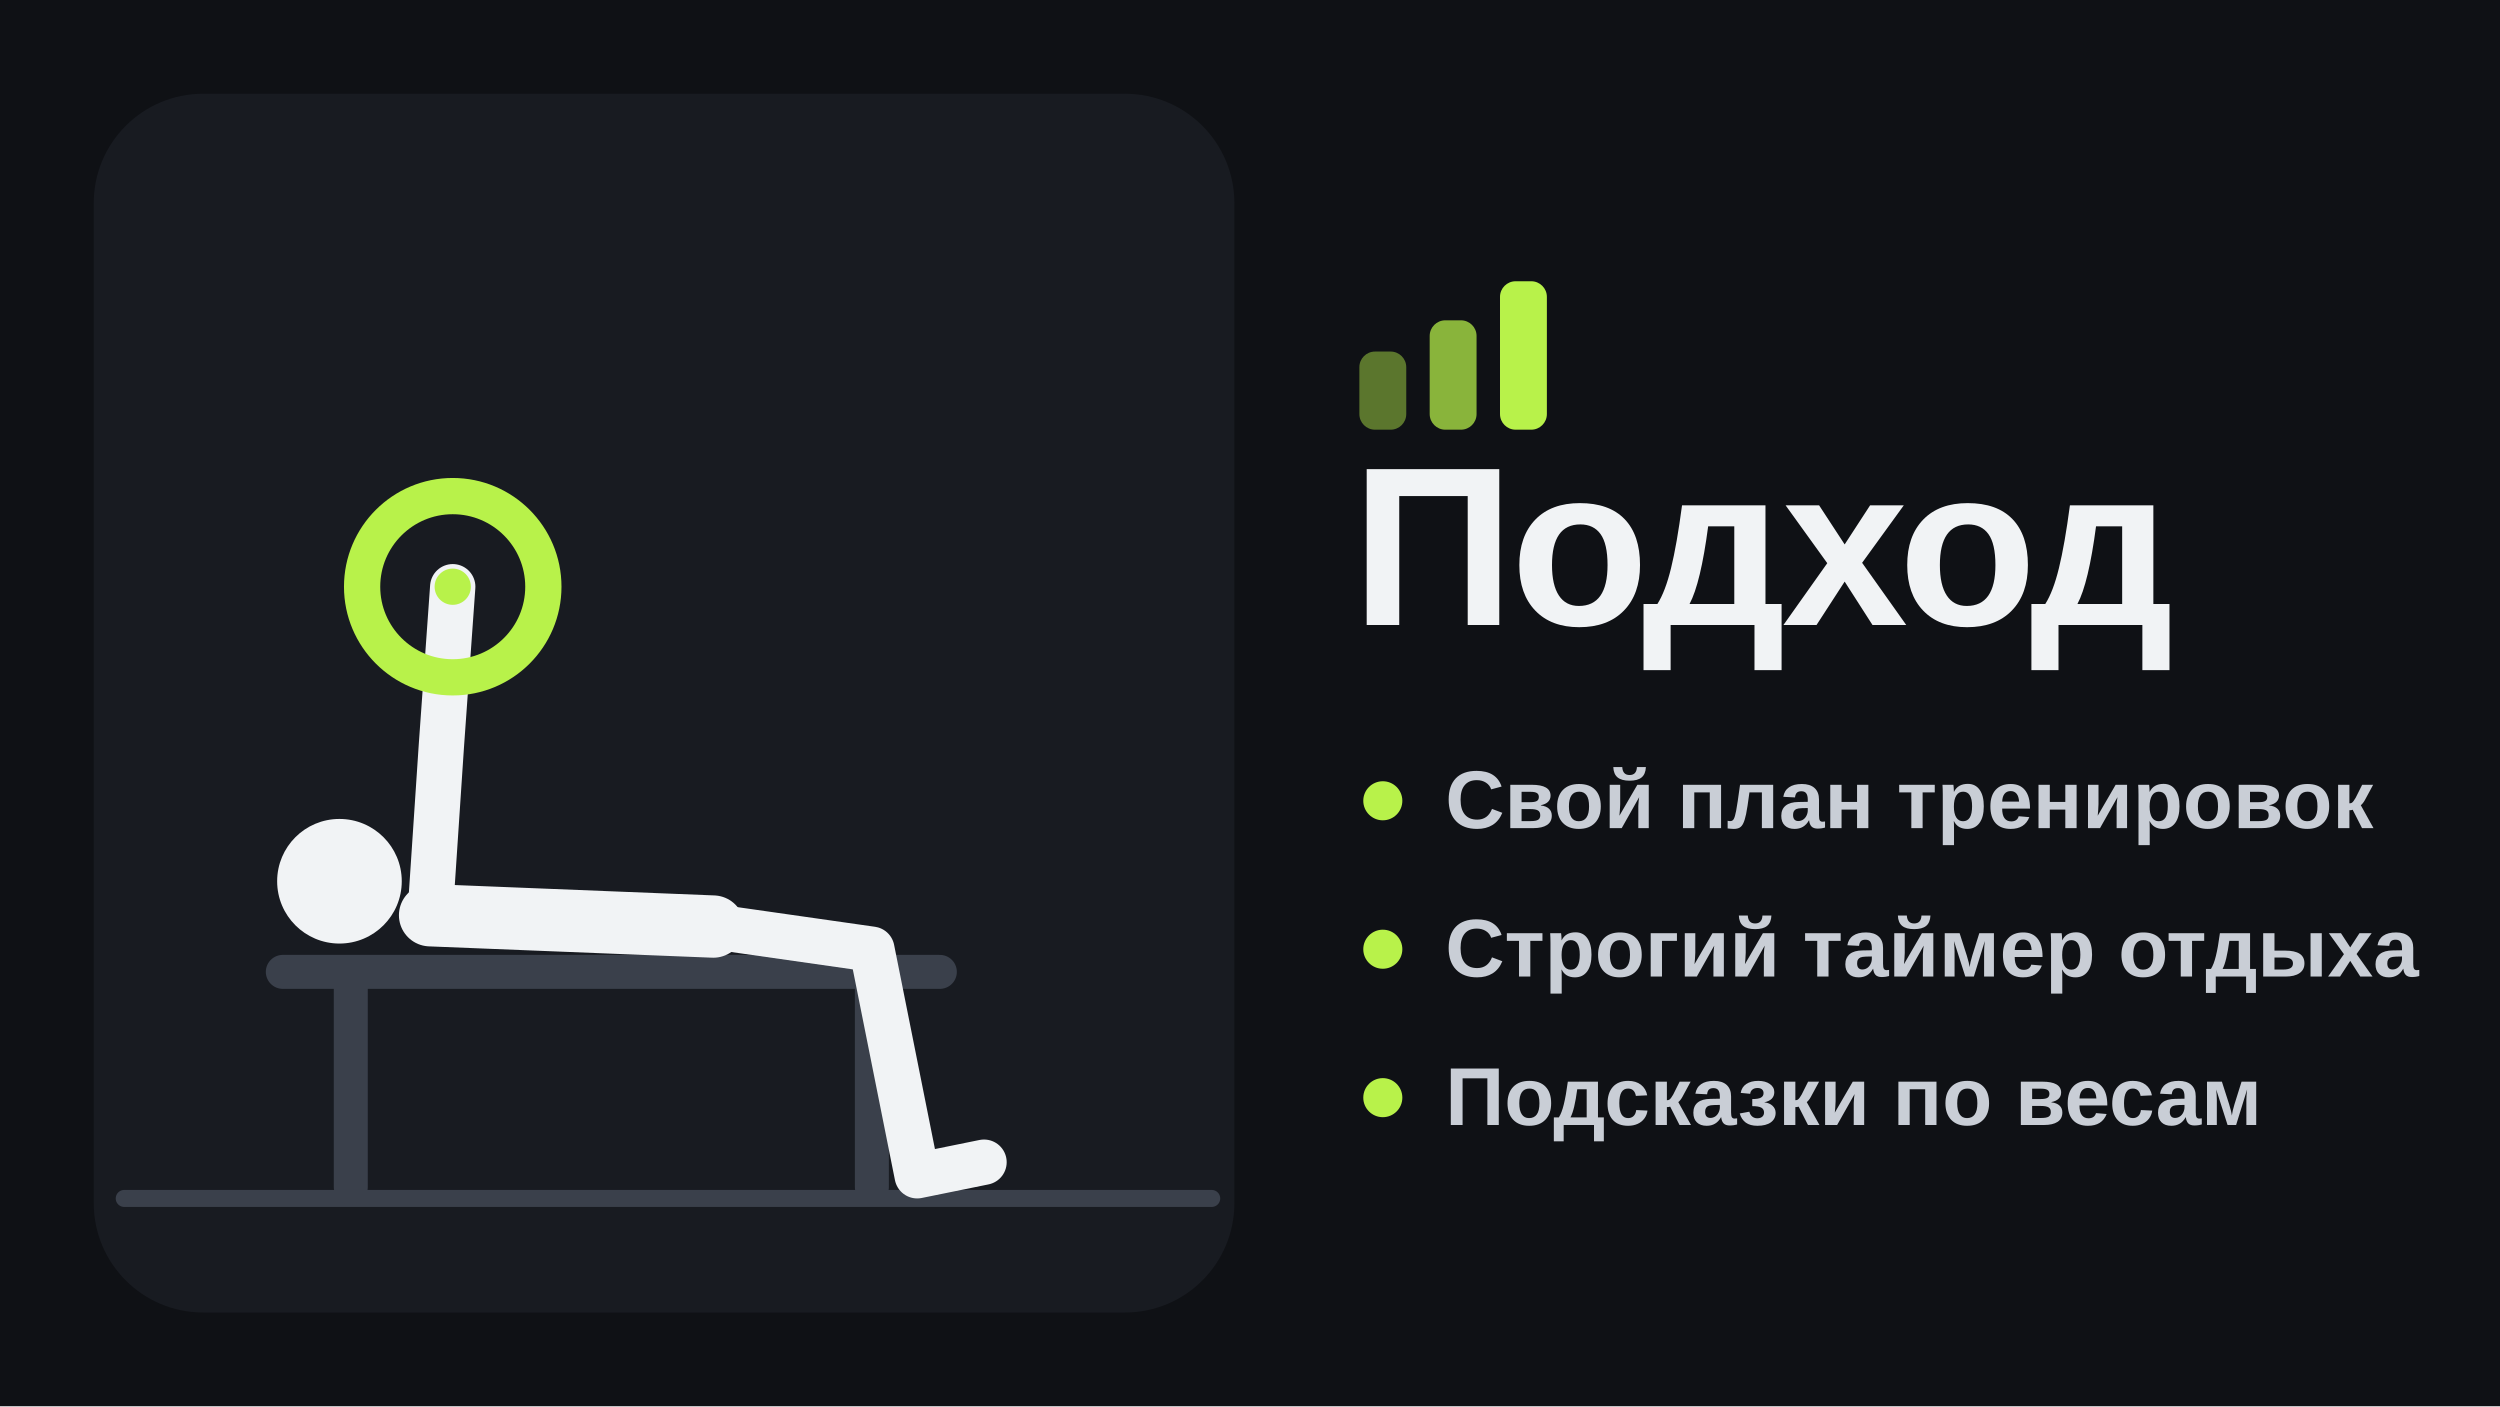
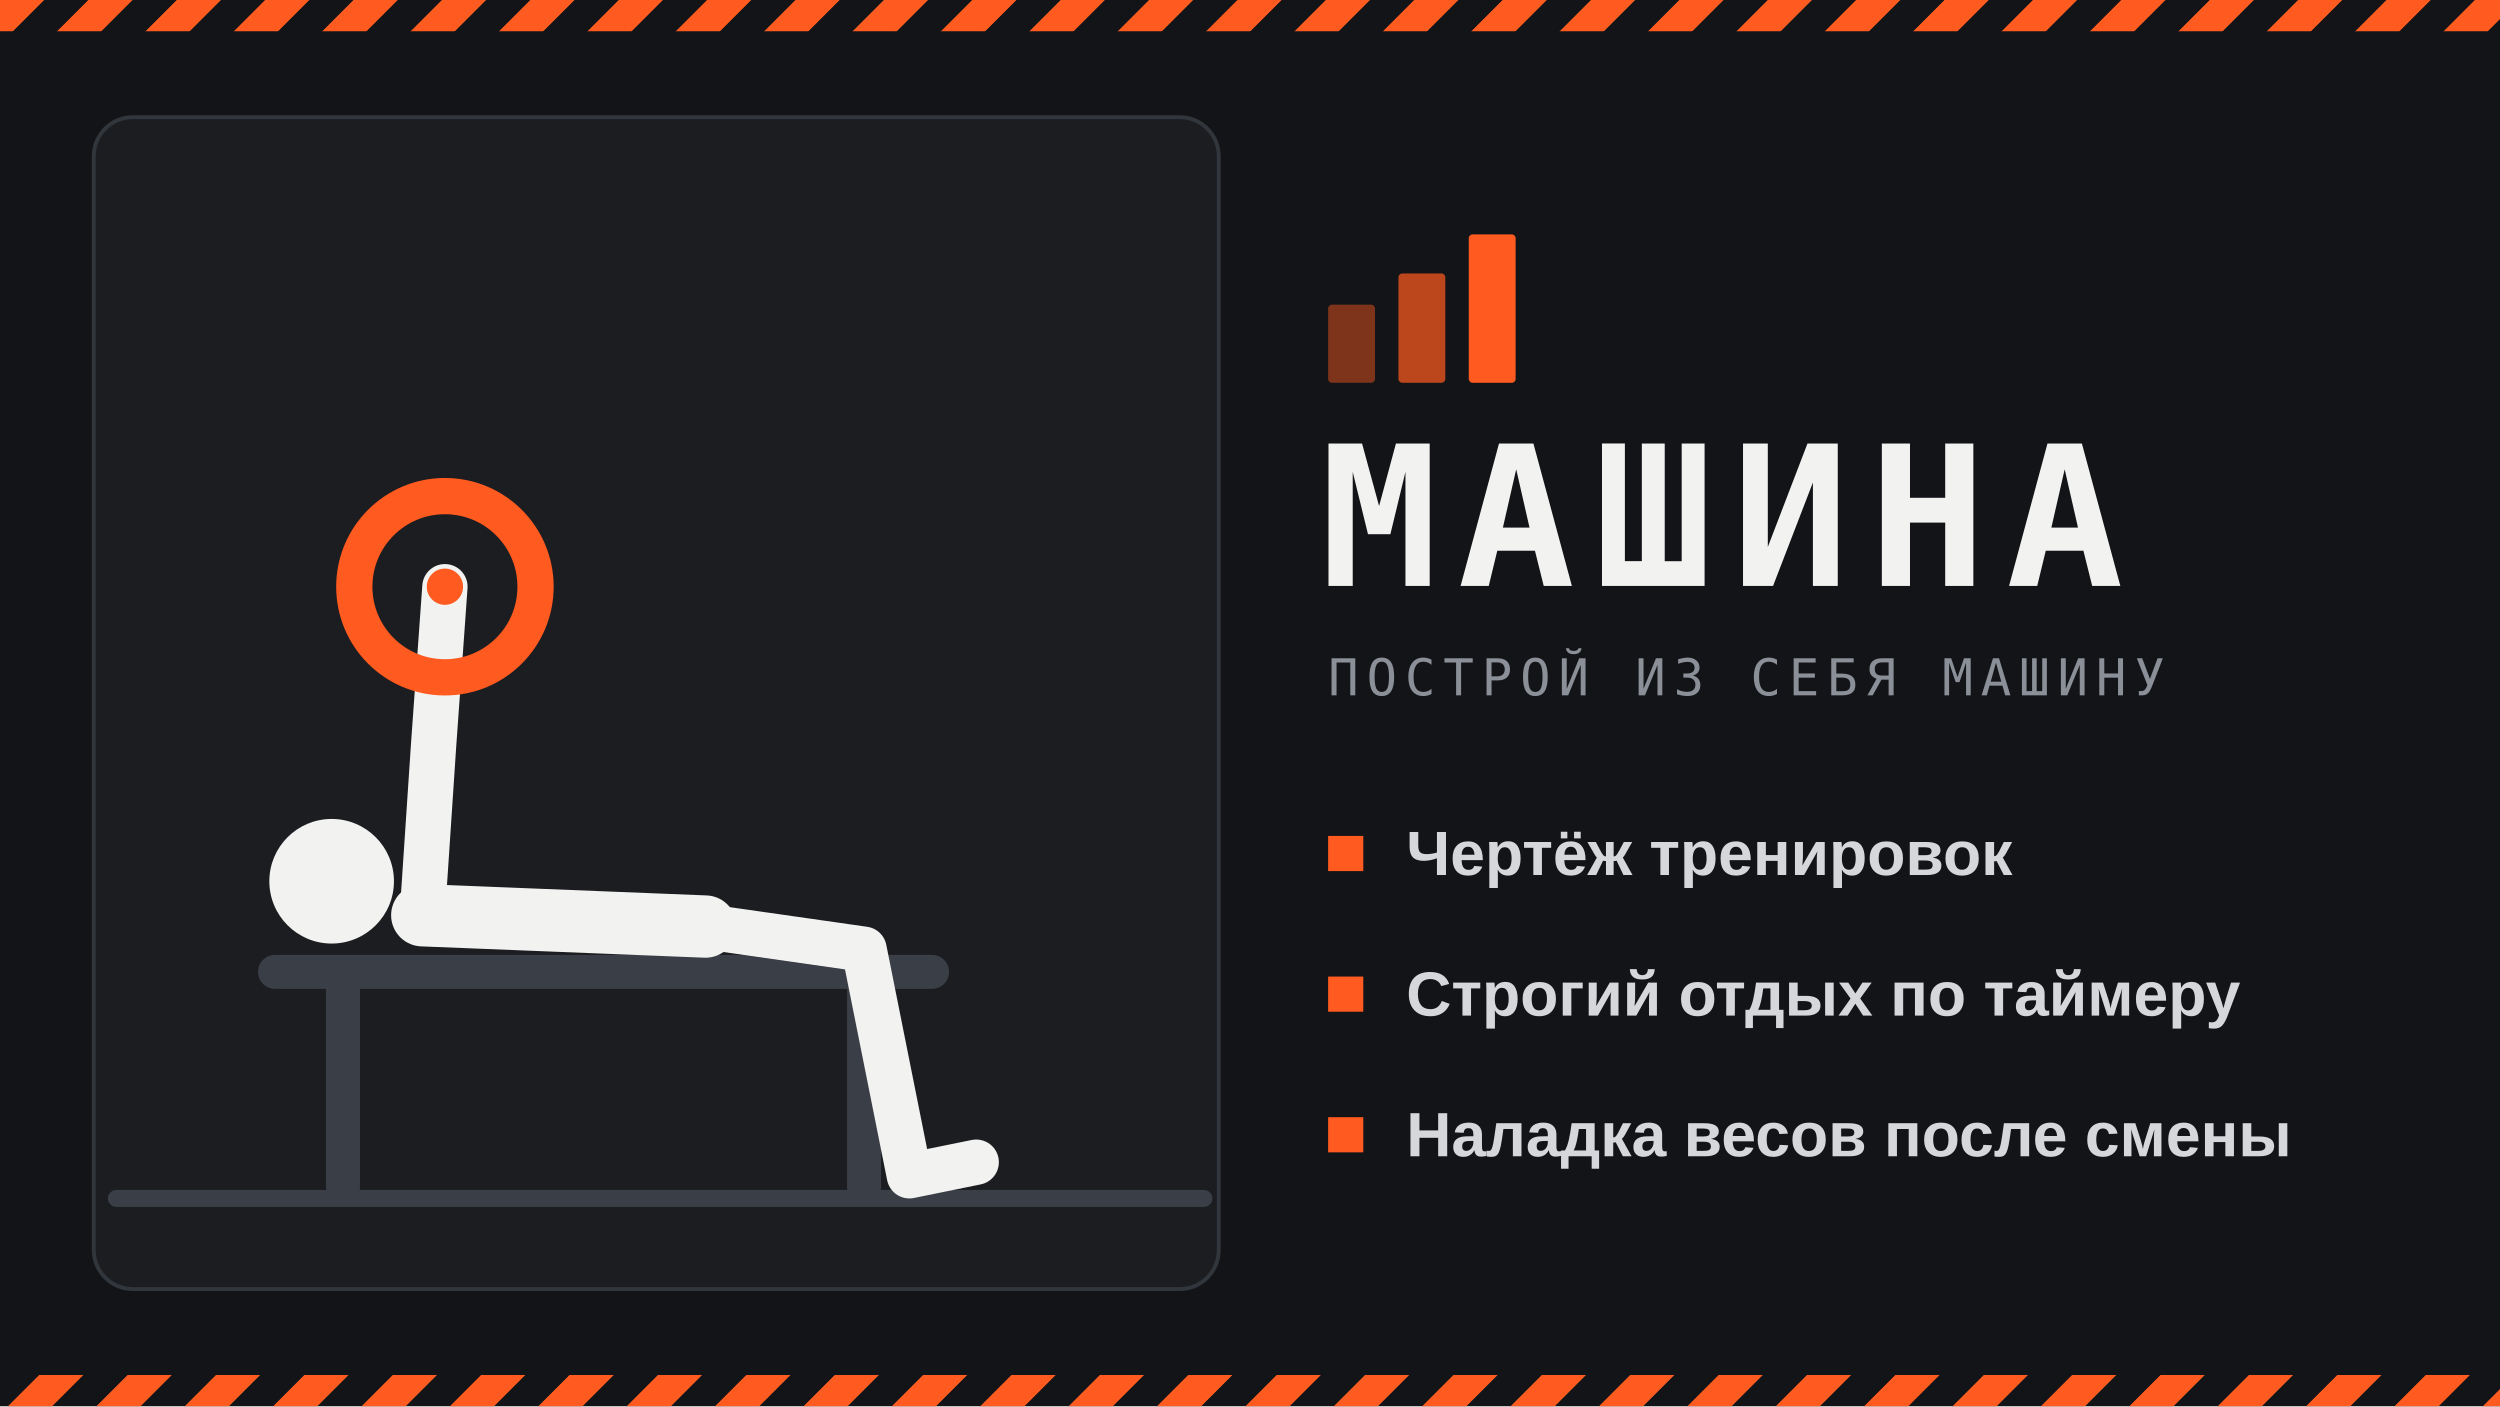
<svg xmlns="http://www.w3.org/2000/svg" width="640" height="360" viewBox="0 0 640 360">
-   <rect width="640" height="360" fill="#0f1115" />
-   <rect x="24" y="24" width="292" height="312" rx="28" fill="#181b21" />
-   <g transform="translate(26 40) scale(2.9)" fill="none" stroke-linecap="round" stroke-linejoin="round">
-     <line x1="2" y1="92" x2="98" y2="92" stroke="#3a404b" stroke-width="1.5" />
-     <path d="M16 72 H74 M22 72 V91 M68 72 V91" stroke="#3a404b" stroke-width="3" />
-     <polyline points="54,68 68,70 72,90 77.9,88.8" stroke="#f1f3f5" stroke-width="4" />
-     <polyline points="29,67 54,68" stroke="#f1f3f5" stroke-width="5.5" />
-     <polyline points="29,67 30,52 31,38" stroke="#f1f3f5" stroke-width="4" />
-     <circle cx="21" cy="64" r="5.5" fill="#f1f3f5" />
-     <circle cx="31" cy="38" r="8" stroke="#b8f24a" stroke-width="3.2" />
-     <circle cx="31" cy="38" r="1.6" fill="#b8f24a" />
+   <defs>
+     <pattern id="hz" width="16" height="16" patternUnits="userSpaceOnUse" patternTransform="rotate(45)">
+       <rect width="8" height="16" fill="#ff5a1f" />
+     </pattern>
+   </defs>
+   <rect width="640" height="360" fill="#131417" />
+   <rect x="0" y="0" width="640" height="8" fill="url(#hz)" />
+   <rect x="0" y="352" width="640" height="8" fill="url(#hz)" />
+   <rect x="24" y="30" width="288" height="300" rx="10" fill="#1b1d21" stroke="#31353c" />
+   <g transform="translate(24 40) scale(2.9)" fill="none" stroke-linecap="round" stroke-linejoin="round">
+     <line x1="2" y1="92" x2="98" y2="92" stroke="#3a3e46" stroke-width="1.5" />
+     <path d="M16 72 H74 M22 72 V91 M68 72 V91" stroke="#3a3e46" stroke-width="3" />
+     <polyline points="54,68 68,70 72,90 77.9,88.8" stroke="#f2f2f0" stroke-width="4" />
+     <polyline points="29,67 54,68" stroke="#f2f2f0" stroke-width="5.5" />
+     <polyline points="29,67 30,52 31,38" stroke="#f2f2f0" stroke-width="4" />
+     <circle cx="21" cy="64" r="5.5" fill="#f2f2f0" />
+     <circle cx="31" cy="38" r="8" stroke="#ff5a1f" stroke-width="3.2" />
+     <circle cx="31" cy="38" r="1.6" fill="#ff5a1f" />
  </g>
-   <g font-family="-apple-system, 'SF Pro Display', 'Helvetica Neue', Arial, sans-serif">
-     <g transform="translate(348 78)">
-       <rect x="0" y="12" width="12" height="20" rx="4" fill="#b8f24a" opacity="0.45" />
-       <rect x="18" y="4" width="12" height="28" rx="4" fill="#b8f24a" opacity="0.72" />
-       <rect x="36" y="-6" width="12" height="38" rx="4" fill="#b8f24a" />
+   <g font-family="Menlo, 'SF Mono', monospace">
+     <g transform="translate(340 66)">
+       <rect x="0" y="12" width="12" height="20" rx="1" fill="#ff5a1f" opacity="0.45" />
+       <rect x="18" y="4" width="12" height="28" rx="1" fill="#ff5a1f" opacity="0.72" />
+       <rect x="36" y="-6" width="12" height="38" rx="1" fill="#ff5a1f" />
    </g>
-     <text x="346" y="160" font-size="58" font-weight="800" fill="#f1f3f5" letter-spacing="-1">Подход</text>
-     <g font-size="21" font-weight="600" fill="#c9ced6">
-       <circle cx="354" cy="205" r="5" fill="#b8f24a" />
-       <text x="370" y="212">Свой план тренировок</text>
-       <circle cx="354" cy="243" r="5" fill="#b8f24a" />
-       <text x="370" y="250">Строгий таймер отдыха</text>
-       <circle cx="354" cy="281" r="5" fill="#b8f24a" />
-       <text x="370" y="288">Подсказки по весам</text>
+     <text x="338" y="150" font-size="50" font-weight="700" fill="#f2f2f0" letter-spacing="5">МАШИНА</text>
+     <text x="340" y="178" font-size="13" fill="#8a8f98" letter-spacing="2">ПОСТРОЙ ИЗ СЕБЯ МАШИНУ</text>
+     <g font-size="16" fill="#d6d7da" font-family="-apple-system, 'Helvetica Neue', Arial, sans-serif" font-weight="600">
+       <rect x="340" y="214" width="9" height="9" fill="#ff5a1f" />
+       <text x="360" y="224">Чертёж тренировок</text>
+       <rect x="340" y="250" width="9" height="9" fill="#ff5a1f" />
+       <text x="360" y="260">Строгий отдых по таймеру</text>
+       <rect x="340" y="286" width="9" height="9" fill="#ff5a1f" />
+       <text x="360" y="296">Наладка весов после смены</text>
    </g>
  </g>
</svg>
